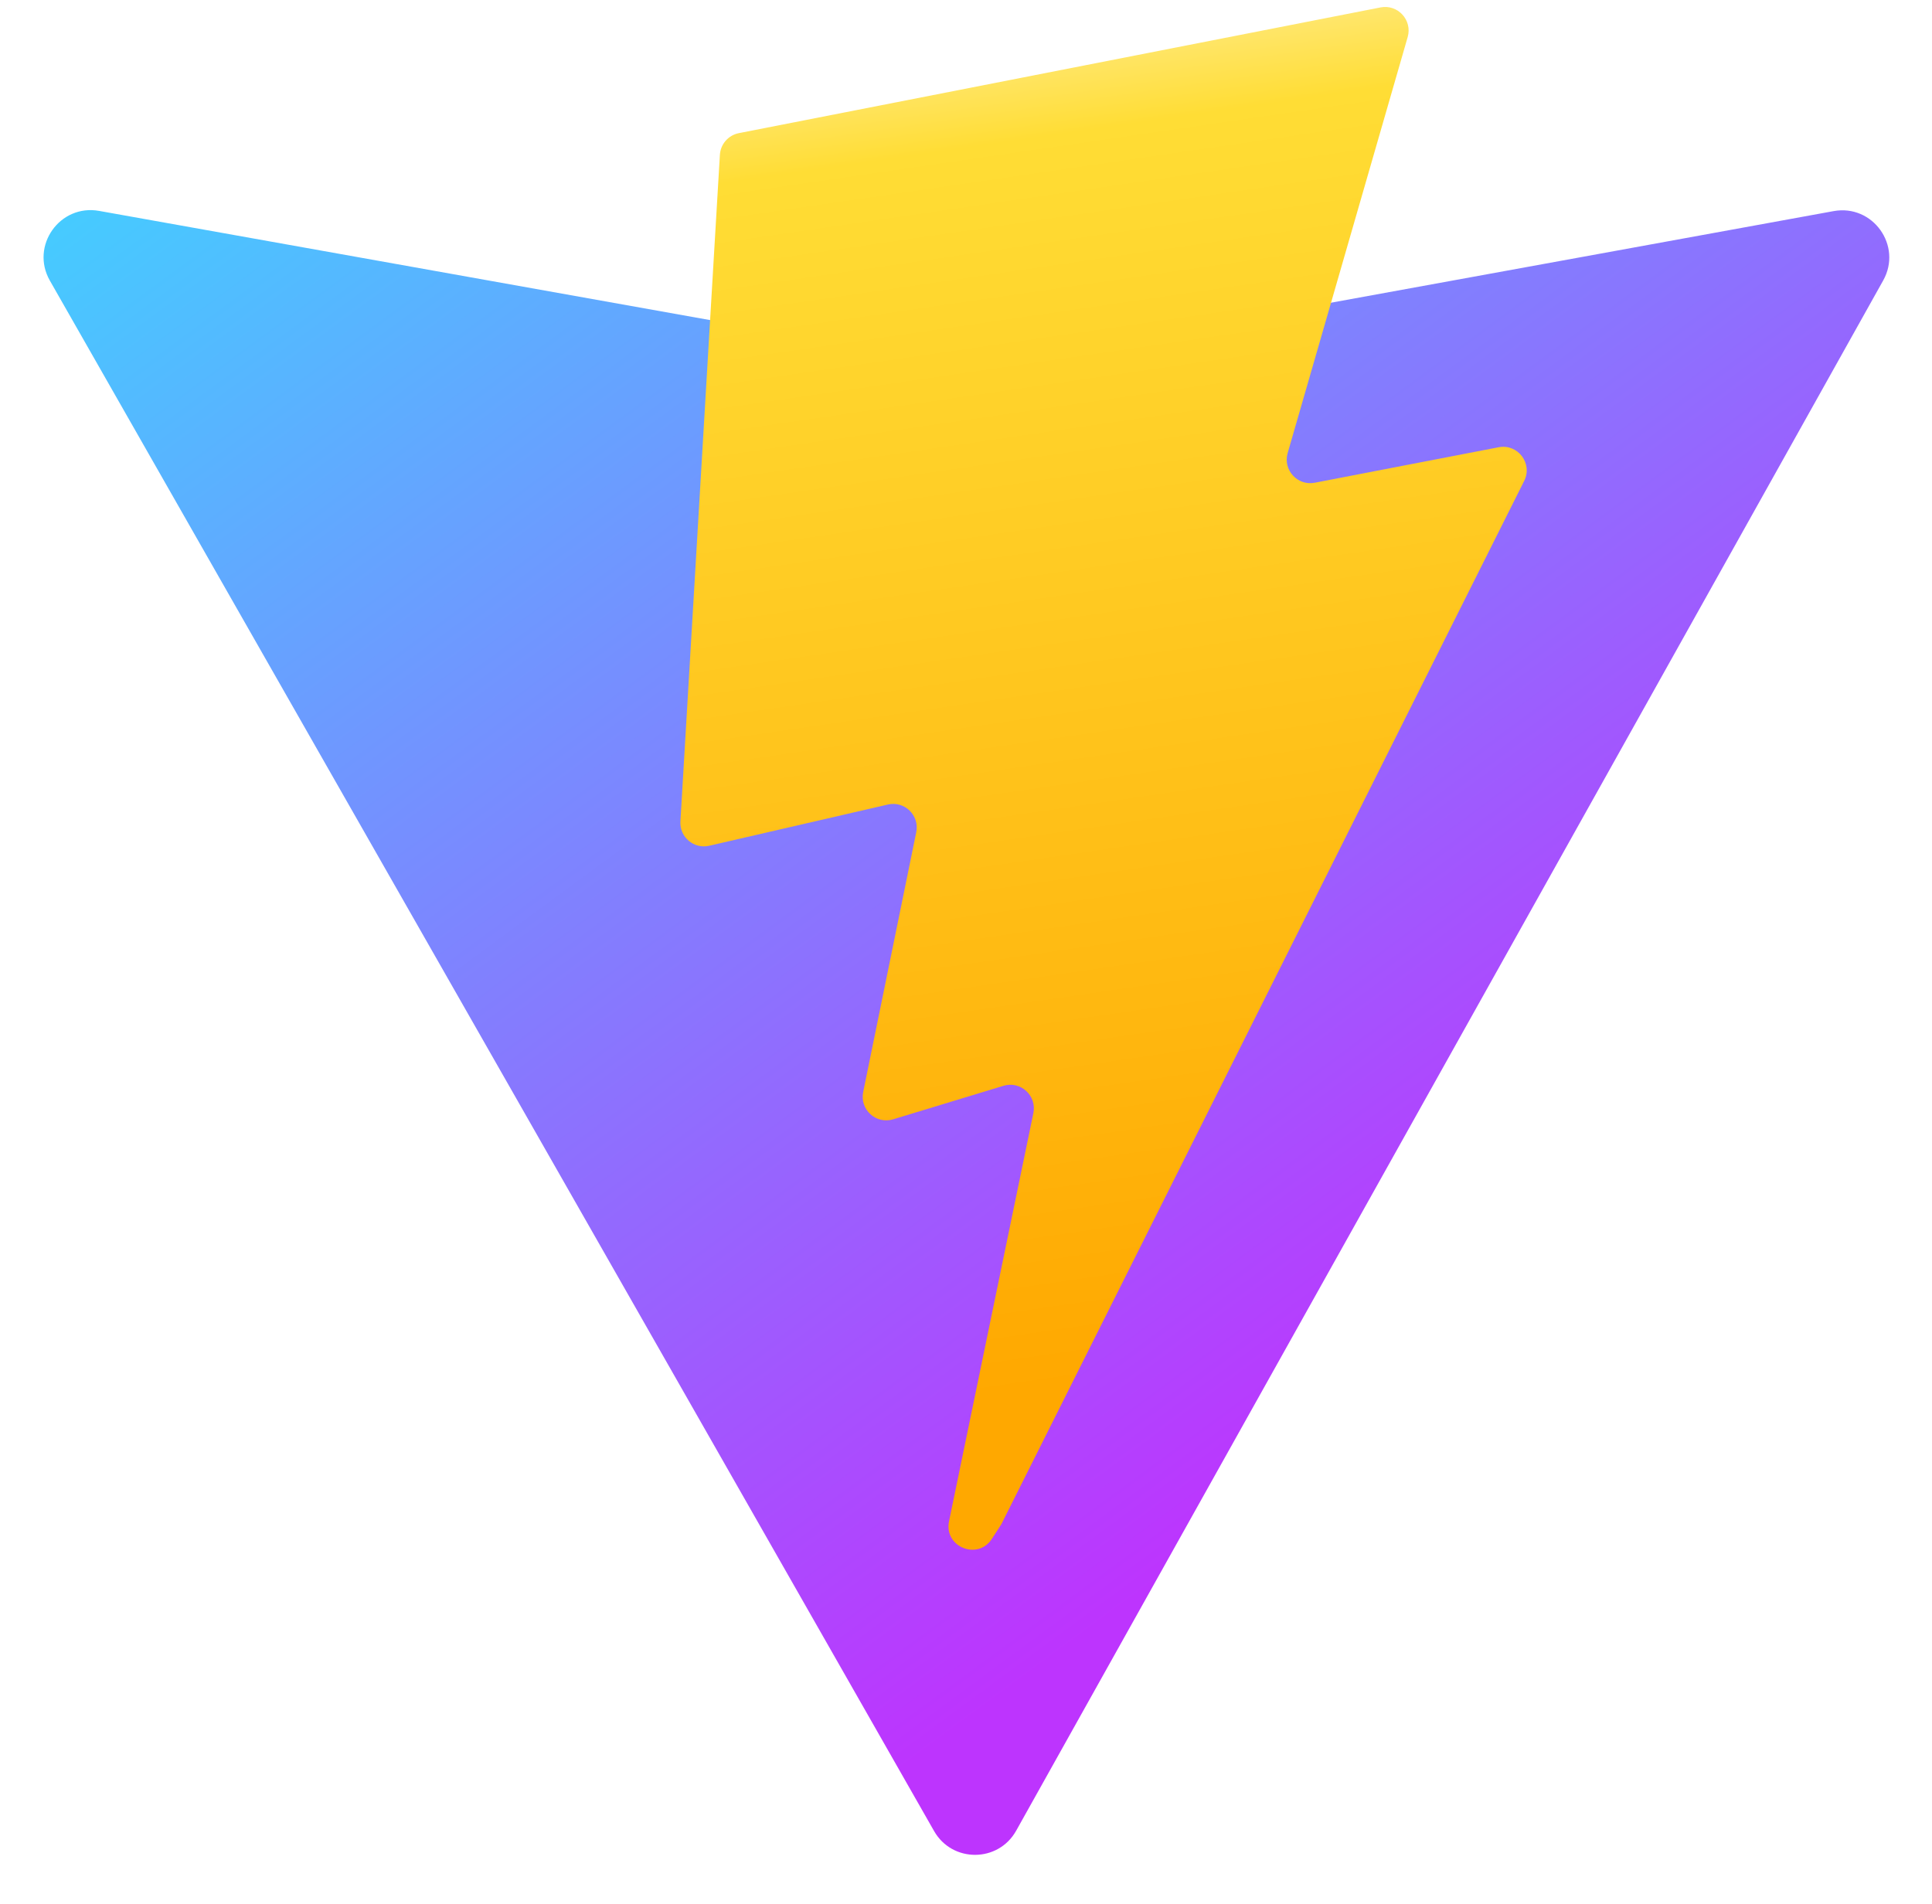
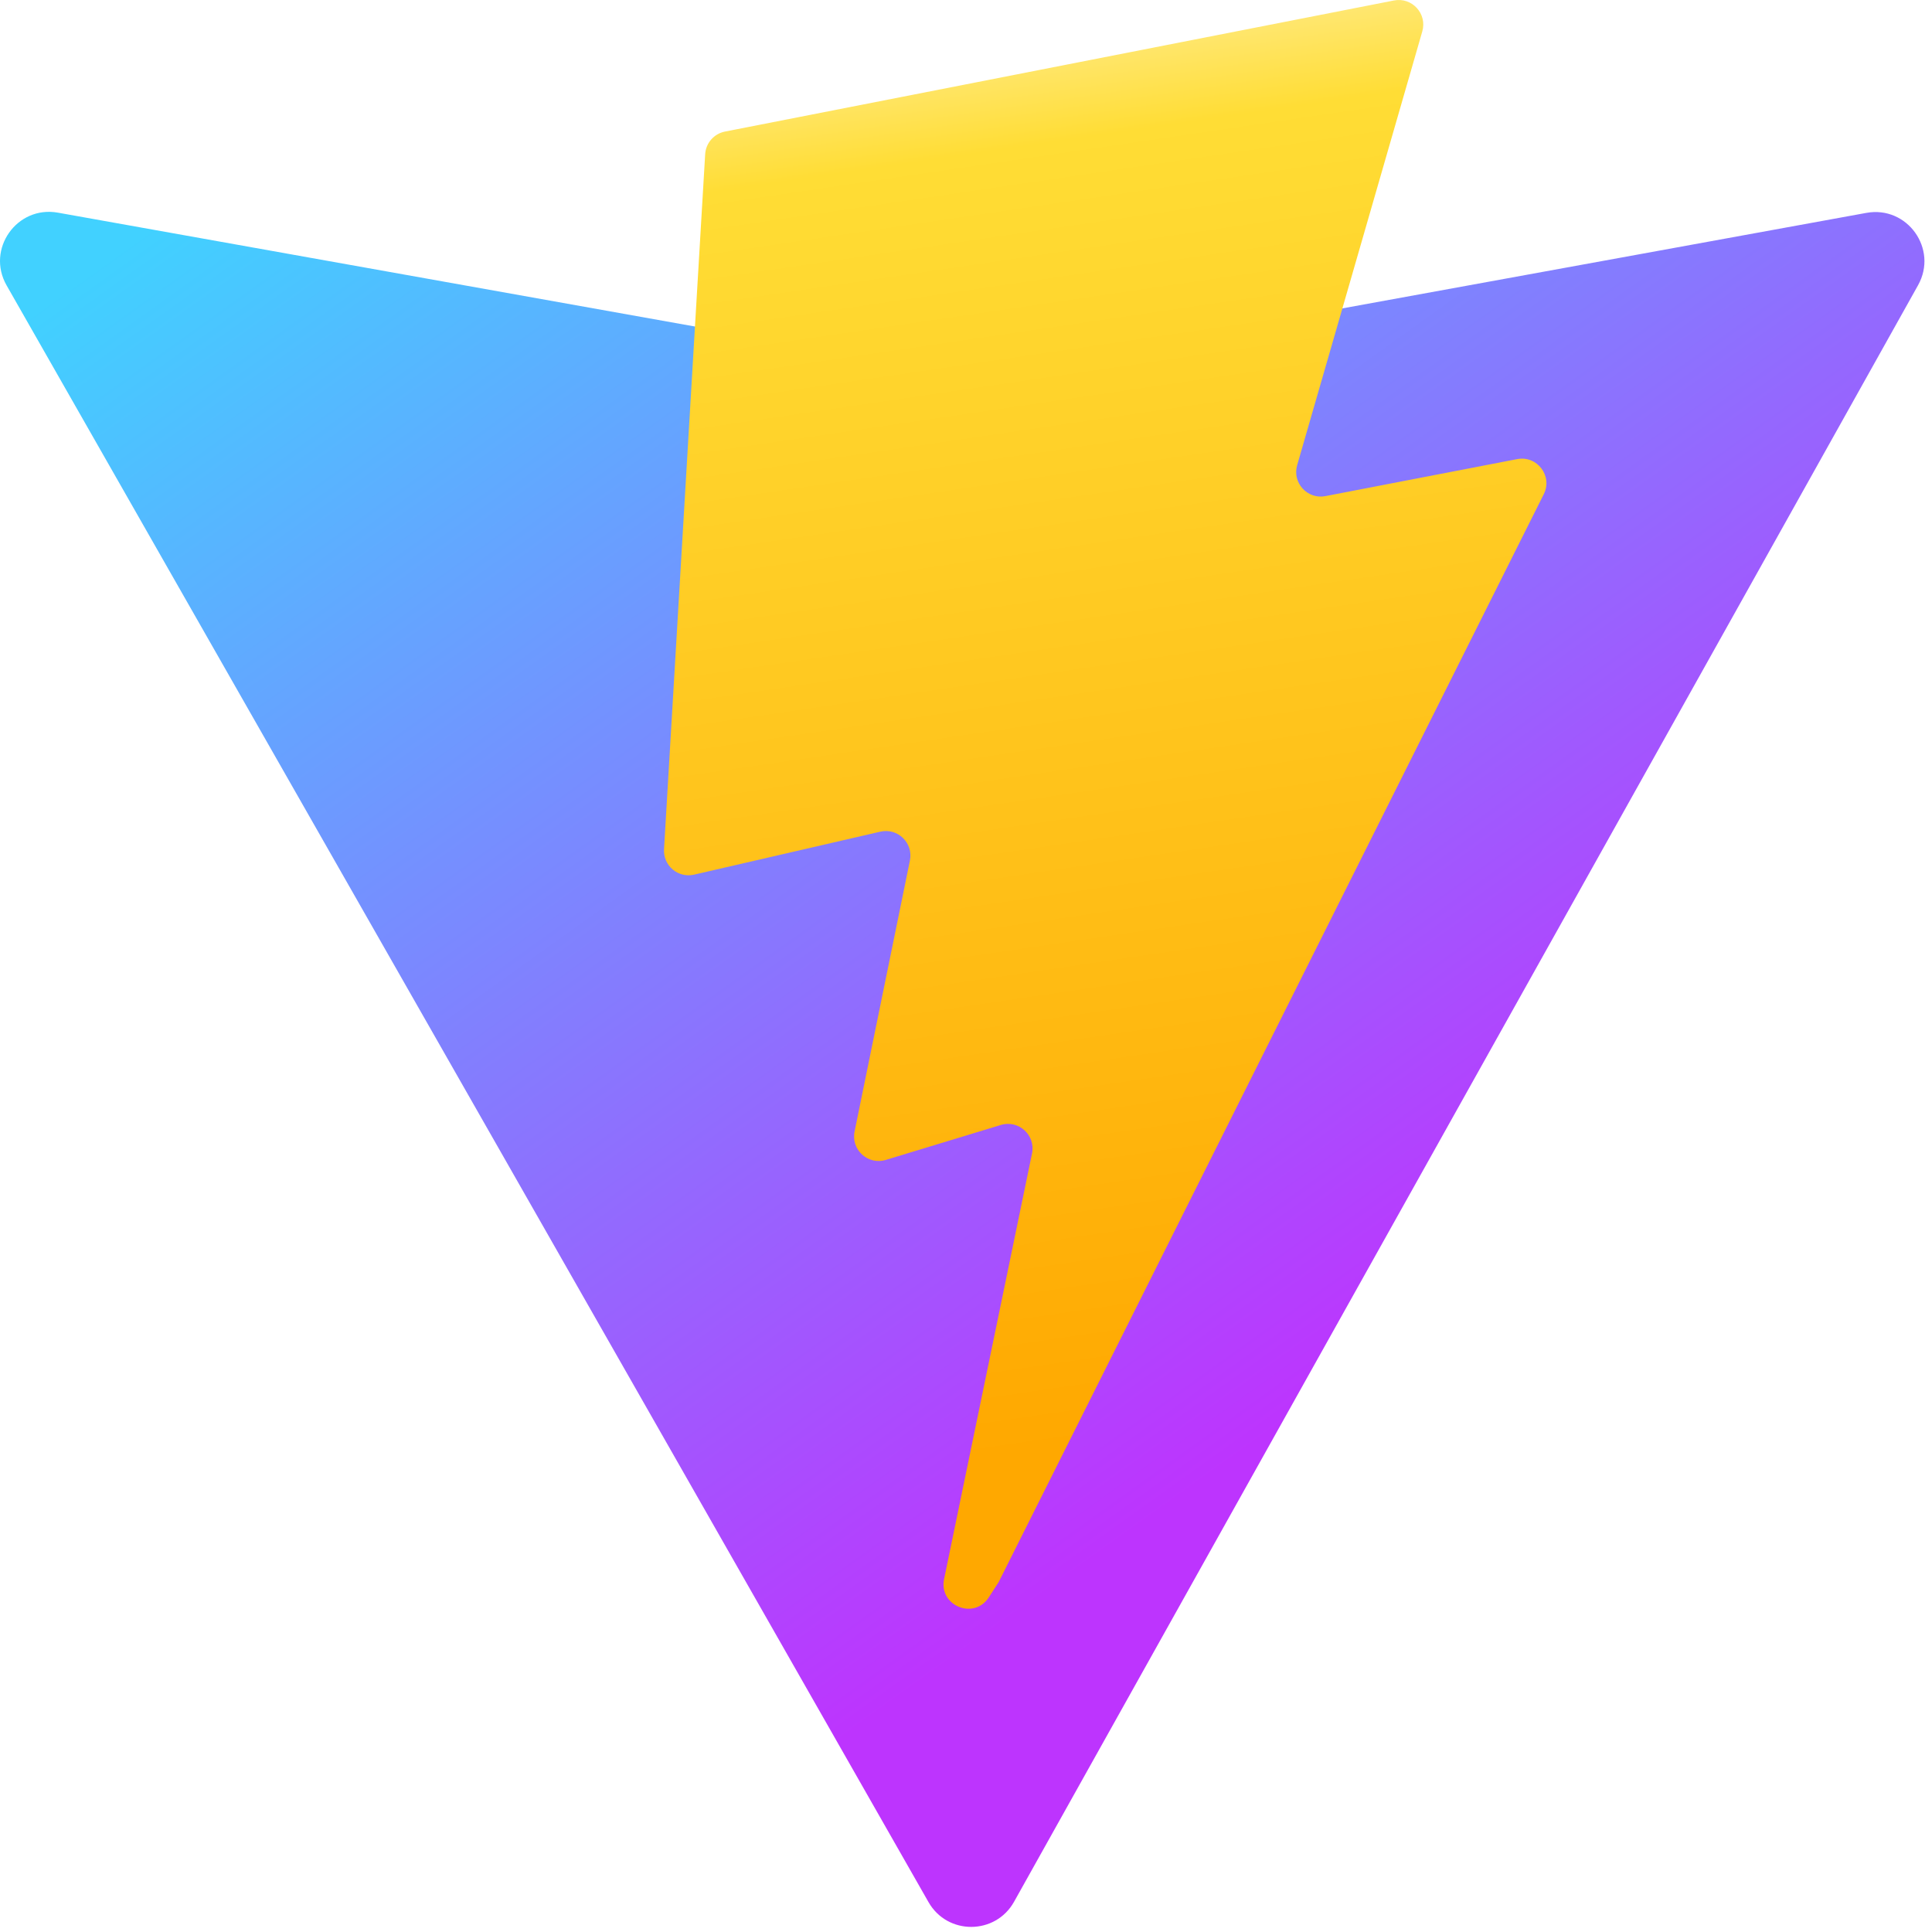
- <svg xmlns="http://www.w3.org/2000/svg" width="410" height="404" viewBox="0 0 410 404" fill="none">
-   <path d="M399.641 59.525L215.643 388.545C211.844 395.338 202.084 395.378 198.228 388.618L10.582 59.556C6.381 52.19 12.68 43.267 21.028 44.759L205.223 77.682C206.398 77.892 207.601 77.89 208.776 77.676L389.119 44.806C397.439 43.289 403.768 52.143 399.641 59.525Z" fill="url(#paint0_linear)" />
-   <path d="M292.965 1.574L156.801 28.255C154.563 28.694 152.906 30.59 152.771 32.866L144.395 174.33C144.198 177.662 147.258 180.248 150.51 179.498L188.42 170.749C191.967 169.931 195.172 173.055 194.443 176.622L183.18 231.775C182.422 235.487 185.907 238.661 189.532 237.56L212.947 230.446C216.577 229.344 220.065 232.527 219.297 236.242L201.398 322.875C200.278 328.294 207.486 331.249 210.492 326.603L212.5 323.5L323.454 102.072C325.312 98.365 322.108 94.137 318.036 94.923L279.014 102.454C275.347 103.161 272.227 99.746 273.262 96.158L298.731 7.867C299.767 4.273 296.636 0.855 292.965 1.574Z" fill="url(#paint1_linear)" />
+ <svg xmlns="http://www.w3.org/2000/svg" viewBox="0 0 256 257" width="256" height="257" preserveAspectRatio="xMidYMid">
  <defs>
-     <linearGradient id="paint0_linear" x1="6" y1="33" x2="235" y2="344" gradientUnits="userSpaceOnUse">
-       <stop stop-color="#41D1FF" />
-       <stop offset="1" stop-color="#BD34FE" />
+     <linearGradient x1="-.828%" y1="7.652%" x2="57.636%" y2="78.411%" id="vitejs__a">
+       <stop stop-color="#41D1FF" offset="0%" />
+       <stop stop-color="#BD34FE" offset="100%" />
    </linearGradient>
-     <linearGradient id="paint1_linear" x1="194.651" y1="8.818" x2="236.076" y2="292.989" gradientUnits="userSpaceOnUse">
-       <stop stop-color="#FFEA83" />
-       <stop offset="0.083" stop-color="#FFDD35" />
-       <stop offset="1" stop-color="#FFA800" />
+     <linearGradient x1="43.376%" y1="2.242%" x2="50.316%" y2="89.03%" id="vitejs__b">
+       <stop stop-color="#FFEA83" offset="0%" />
+       <stop stop-color="#FFDD35" offset="8.333%" />
+       <stop stop-color="#FFA800" offset="100%" />
    </linearGradient>
  </defs>
+   <path d="M255.153 37.938 134.897 252.976c-2.483 4.44-8.862 4.466-11.382.048L.875 37.958c-2.746-4.814 1.371-10.646 6.827-9.67l120.385 21.517a6.537 6.537 0 0 0 2.322-.004l117.867-21.483c5.438-.991 9.574 4.796 6.877 9.62Z" fill="url(#vitejs__a)" />
+   <path d="M185.432.063 96.44 17.501a3.268 3.268 0 0 0-2.634 3.014l-5.474 92.456a3.268 3.268 0 0 0 3.997 3.378l24.777-5.718c2.318-.535 4.413 1.507 3.936 3.838l-7.361 36.047c-.495 2.426 1.782 4.5 4.151 3.78l15.304-4.649c2.372-.72 4.652 1.36 4.15 3.788l-11.698 56.621c-.732 3.542 3.979 5.473 5.943 2.437l1.313-2.028 72.516-144.72c1.215-2.423-.88-5.186-3.54-4.672l-25.505 4.922c-2.396.462-4.435-1.77-3.759-4.114l16.646-57.705c.677-2.35-1.37-4.583-3.769-4.113Z" fill="url(#vitejs__b)" />
</svg>
